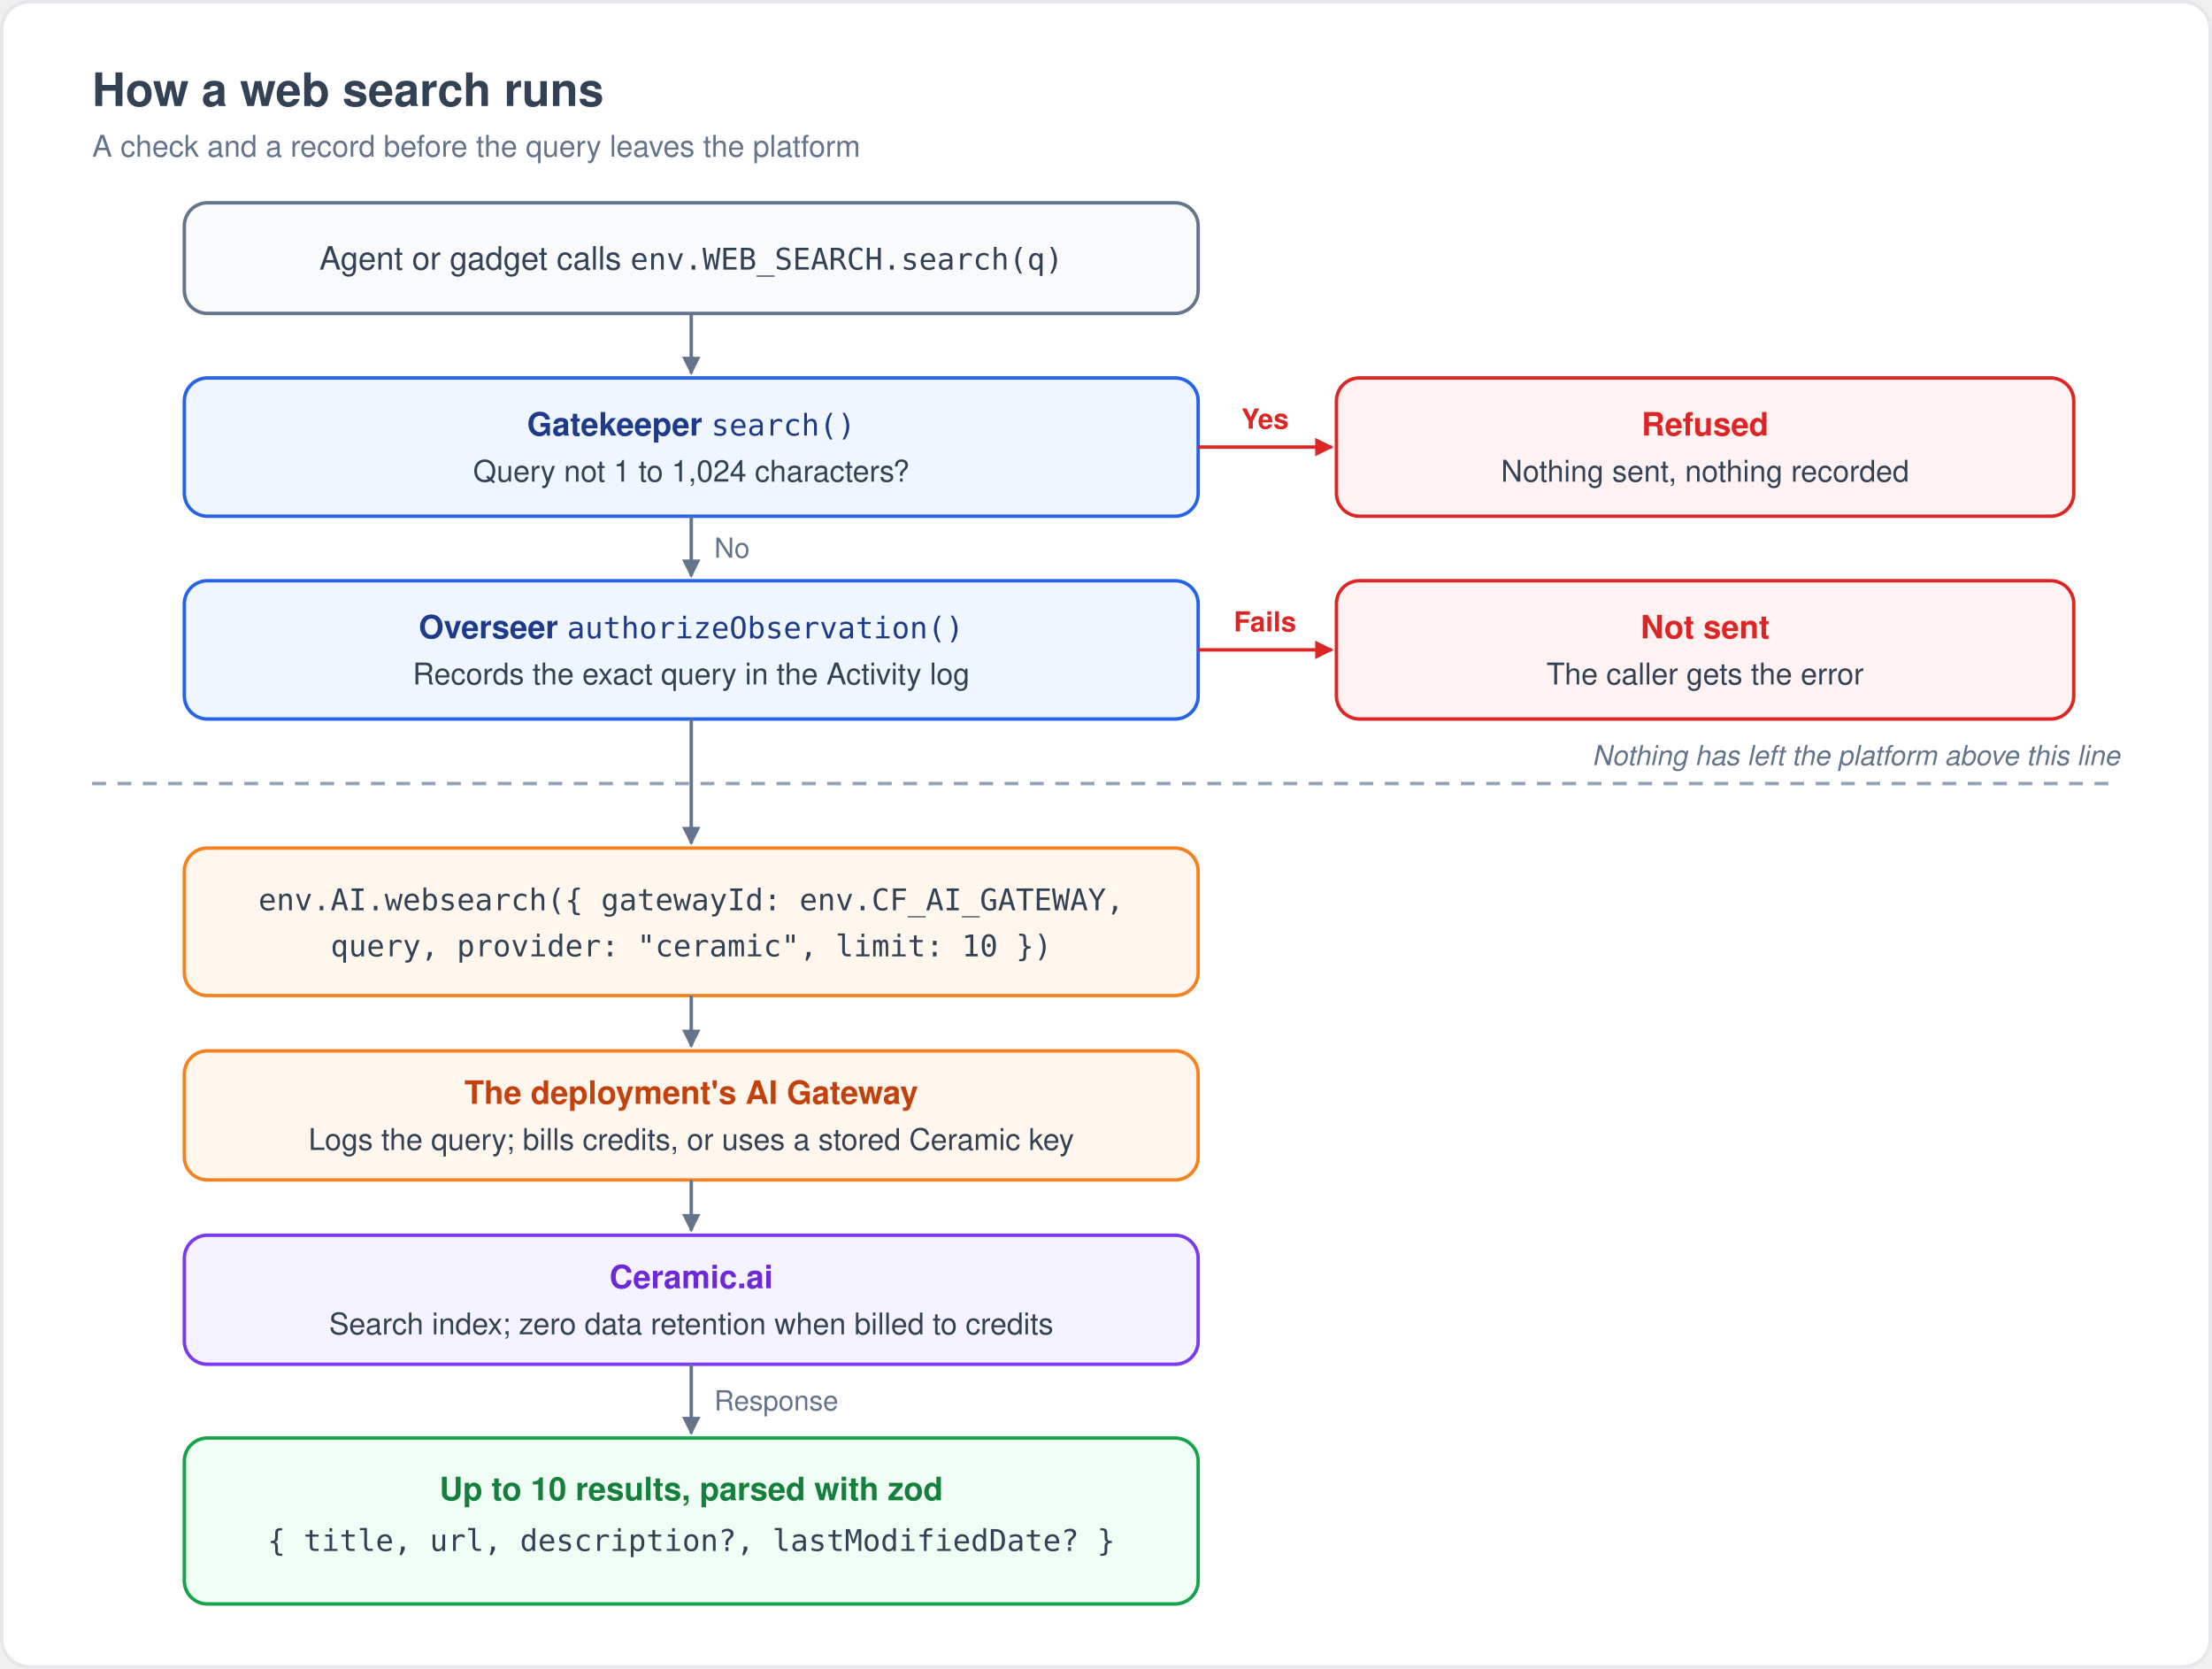
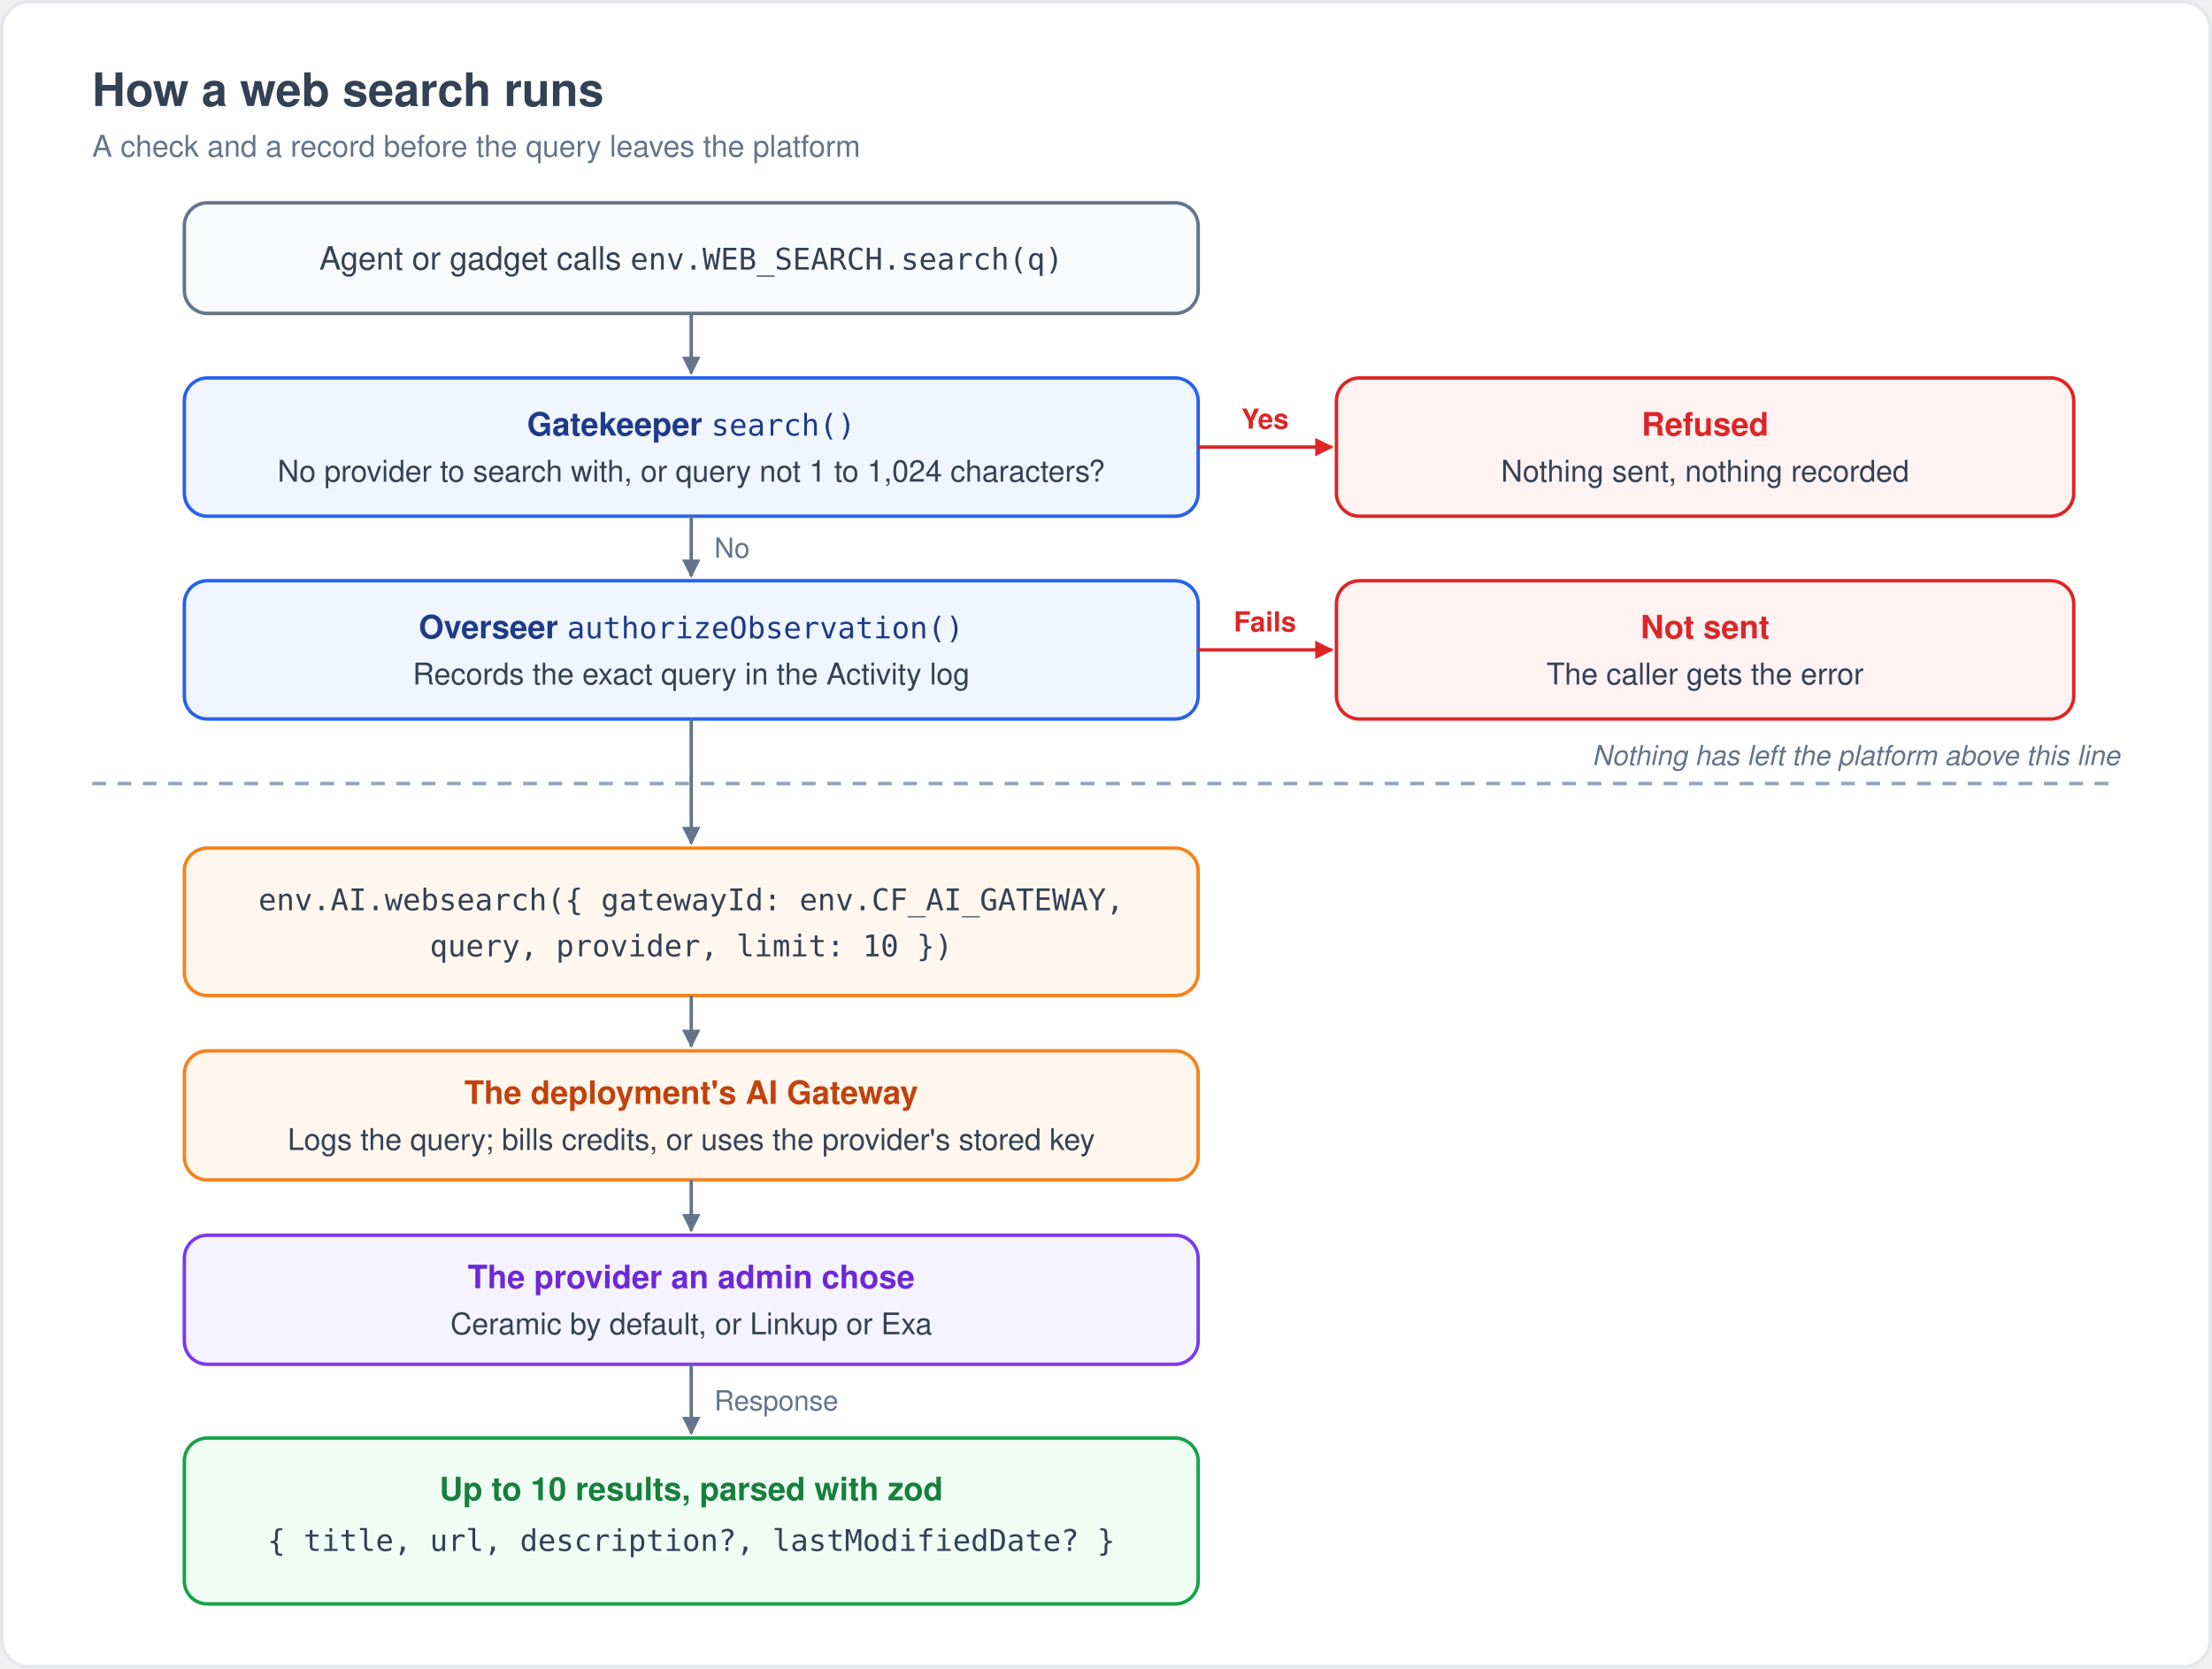
<svg xmlns="http://www.w3.org/2000/svg" width="960" height="724" viewBox="0 0 960 724" font-family="-apple-system, BlinkMacSystemFont, 'Segoe UI', Helvetica, Arial, sans-serif">
  <defs>
    <marker id="arrow" viewBox="0 0 10 10" refX="9" refY="5" markerWidth="8" markerHeight="8" markerUnits="userSpaceOnUse" orient="auto">
      <path d="M0,0 L10,5 L0,10 z" fill="#64748B" />
    </marker>
    <marker id="arrow-red" viewBox="0 0 10 10" refX="9" refY="5" markerWidth="8" markerHeight="8" markerUnits="userSpaceOnUse" orient="auto">
      <path d="M0,0 L10,5 L0,10 z" fill="#DC2626" />
    </marker>
  </defs>
  <rect x="0.75" y="0.75" width="958.5" height="722.5" rx="12" fill="#FFFFFF" stroke="#E5E7EB" stroke-width="1.5" />
  <text x="40" y="46" font-size="20" font-weight="600" fill="#334155">How a web search runs</text>
  <text x="40" y="68" font-size="13" fill="#64748B">A check and a record before the query leaves the platform</text>
  <rect x="80" y="88" width="440" height="48" rx="10" fill="#F8FAFC" stroke="#64748B" stroke-width="1.5" />
  <text x="300" y="117" font-size="14" fill="#334155" text-anchor="middle">Agent or gadget calls <tspan font-family="ui-monospace, SFMono-Regular, Menlo, monospace" font-size="13">env.WEB_SEARCH.search(q)</tspan>
  </text>
  <line x1="300" y1="136" x2="300" y2="162" stroke="#64748B" stroke-width="1.5" marker-end="url(#arrow)" />
  <rect x="80" y="164" width="440" height="60" rx="10" fill="#EFF6FF" stroke="#2563EB" stroke-width="1.5" />
  <text x="300" y="189" font-size="14" fill="#1E3A8A" text-anchor="middle">
    <tspan font-weight="600">Gatekeeper</tspan>
    <tspan font-family="ui-monospace, SFMono-Regular, Menlo, monospace" font-size="13">search()</tspan>
  </text>
-   <text x="300" y="209" font-size="13" fill="#334155" text-anchor="middle">Query not 1 to 1,024 characters?</text>
+   <text x="300" y="209" font-size="13" fill="#334155" text-anchor="middle">No provider to search with, or query not 1 to 1,024 characters?</text>
  <line x1="520" y1="194" x2="578" y2="194" stroke="#DC2626" stroke-width="1.5" marker-end="url(#arrow-red)" />
  <text x="549" y="186" font-size="12" font-weight="600" fill="#DC2626" text-anchor="middle">Yes</text>
  <rect x="580" y="164" width="320" height="60" rx="10" fill="#FEF2F2" stroke="#DC2626" stroke-width="1.5" />
  <text x="740" y="189" font-size="14" font-weight="600" fill="#DC2626" text-anchor="middle">Refused</text>
  <text x="740" y="209" font-size="13" fill="#334155" text-anchor="middle">Nothing sent, nothing recorded</text>
  <line x1="300" y1="224" x2="300" y2="250" stroke="#64748B" stroke-width="1.5" marker-end="url(#arrow)" />
  <text x="310" y="242" font-size="12" fill="#64748B">No</text>
  <rect x="80" y="252" width="440" height="60" rx="10" fill="#EFF6FF" stroke="#2563EB" stroke-width="1.5" />
  <text x="300" y="277" font-size="14" fill="#1E3A8A" text-anchor="middle">
    <tspan font-weight="600">Overseer</tspan>
    <tspan font-family="ui-monospace, SFMono-Regular, Menlo, monospace" font-size="13">authorizeObservation()</tspan>
  </text>
  <text x="300" y="297" font-size="13" fill="#334155" text-anchor="middle">Records the exact query in the Activity log</text>
  <line x1="520" y1="282" x2="578" y2="282" stroke="#DC2626" stroke-width="1.5" marker-end="url(#arrow-red)" />
  <text x="549" y="274" font-size="12" font-weight="600" fill="#DC2626" text-anchor="middle">Fails</text>
  <rect x="580" y="252" width="320" height="60" rx="10" fill="#FEF2F2" stroke="#DC2626" stroke-width="1.5" />
  <text x="740" y="277" font-size="14" font-weight="600" fill="#DC2626" text-anchor="middle">Not sent</text>
  <text x="740" y="297" font-size="13" fill="#334155" text-anchor="middle">The caller gets the error</text>
  <line x1="40" y1="340" x2="920" y2="340" stroke="#94A3B8" stroke-width="1.5" stroke-dasharray="6 5" />
  <text x="920" y="332" font-size="12" font-style="italic" fill="#64748B" text-anchor="end">Nothing has left the platform above this line</text>
  <line x1="300" y1="312" x2="300" y2="366" stroke="#64748B" stroke-width="1.5" marker-end="url(#arrow)" />
  <rect x="80" y="368" width="440" height="64" rx="10" fill="#FFF7ED" stroke="#F6821F" stroke-width="1.5" />
  <text x="300" y="395" font-size="13" font-family="ui-monospace, SFMono-Regular, Menlo, monospace" fill="#334155" text-anchor="middle">env.AI.websearch({ gatewayId: env.CF_AI_GATEWAY,</text>
-   <text x="300" y="415" font-size="13" font-family="ui-monospace, SFMono-Regular, Menlo, monospace" fill="#334155" text-anchor="middle">query, provider: "ceramic", limit: 10 })</text>
+   <text x="300" y="415" font-size="13" font-family="ui-monospace, SFMono-Regular, Menlo, monospace" fill="#334155" text-anchor="middle">query, provider, limit: 10 })</text>
  <line x1="300" y1="432" x2="300" y2="454" stroke="#64748B" stroke-width="1.5" marker-end="url(#arrow)" />
  <rect x="80" y="456" width="440" height="56" rx="10" fill="#FFF7ED" stroke="#F6821F" stroke-width="1.5" />
  <text x="300" y="479" font-size="14" font-weight="600" fill="#C2410C" text-anchor="middle">The deployment's AI Gateway</text>
-   <text x="300" y="499" font-size="13" fill="#334155" text-anchor="middle">Logs the query; bills credits, or uses a stored Ceramic key</text>
+   <text x="300" y="499" font-size="13" fill="#334155" text-anchor="middle">Logs the query; bills credits, or uses the provider's stored key</text>
  <line x1="300" y1="512" x2="300" y2="534" stroke="#64748B" stroke-width="1.5" marker-end="url(#arrow)" />
  <rect x="80" y="536" width="440" height="56" rx="10" fill="#F5F3FF" stroke="#7C3AED" stroke-width="1.5" />
-   <text x="300" y="559" font-size="14" font-weight="600" fill="#6D28D9" text-anchor="middle">Ceramic.ai</text>
-   <text x="300" y="579" font-size="13" fill="#334155" text-anchor="middle">Search index; zero data retention when billed to credits</text>
+   <text x="300" y="559" font-size="14" font-weight="600" fill="#6D28D9" text-anchor="middle">The provider an admin chose</text>
+   <text x="300" y="579" font-size="13" fill="#334155" text-anchor="middle">Ceramic by default, or Linkup or Exa</text>
  <line x1="300" y1="592" x2="300" y2="622" stroke="#64748B" stroke-width="1.5" marker-end="url(#arrow)" />
  <text x="310" y="612" font-size="12" fill="#64748B">Response</text>
  <rect x="80" y="624" width="440" height="72" rx="10" fill="#F0FDF4" stroke="#16A34A" stroke-width="1.5" />
  <text x="300" y="651" font-size="14" font-weight="600" fill="#15803D" text-anchor="middle">Up to 10 results, parsed with zod</text>
  <text x="300" y="673" font-size="13" font-family="ui-monospace, SFMono-Regular, Menlo, monospace" fill="#334155" text-anchor="middle">{ title, url, description?, lastModifiedDate? }</text>
</svg>
